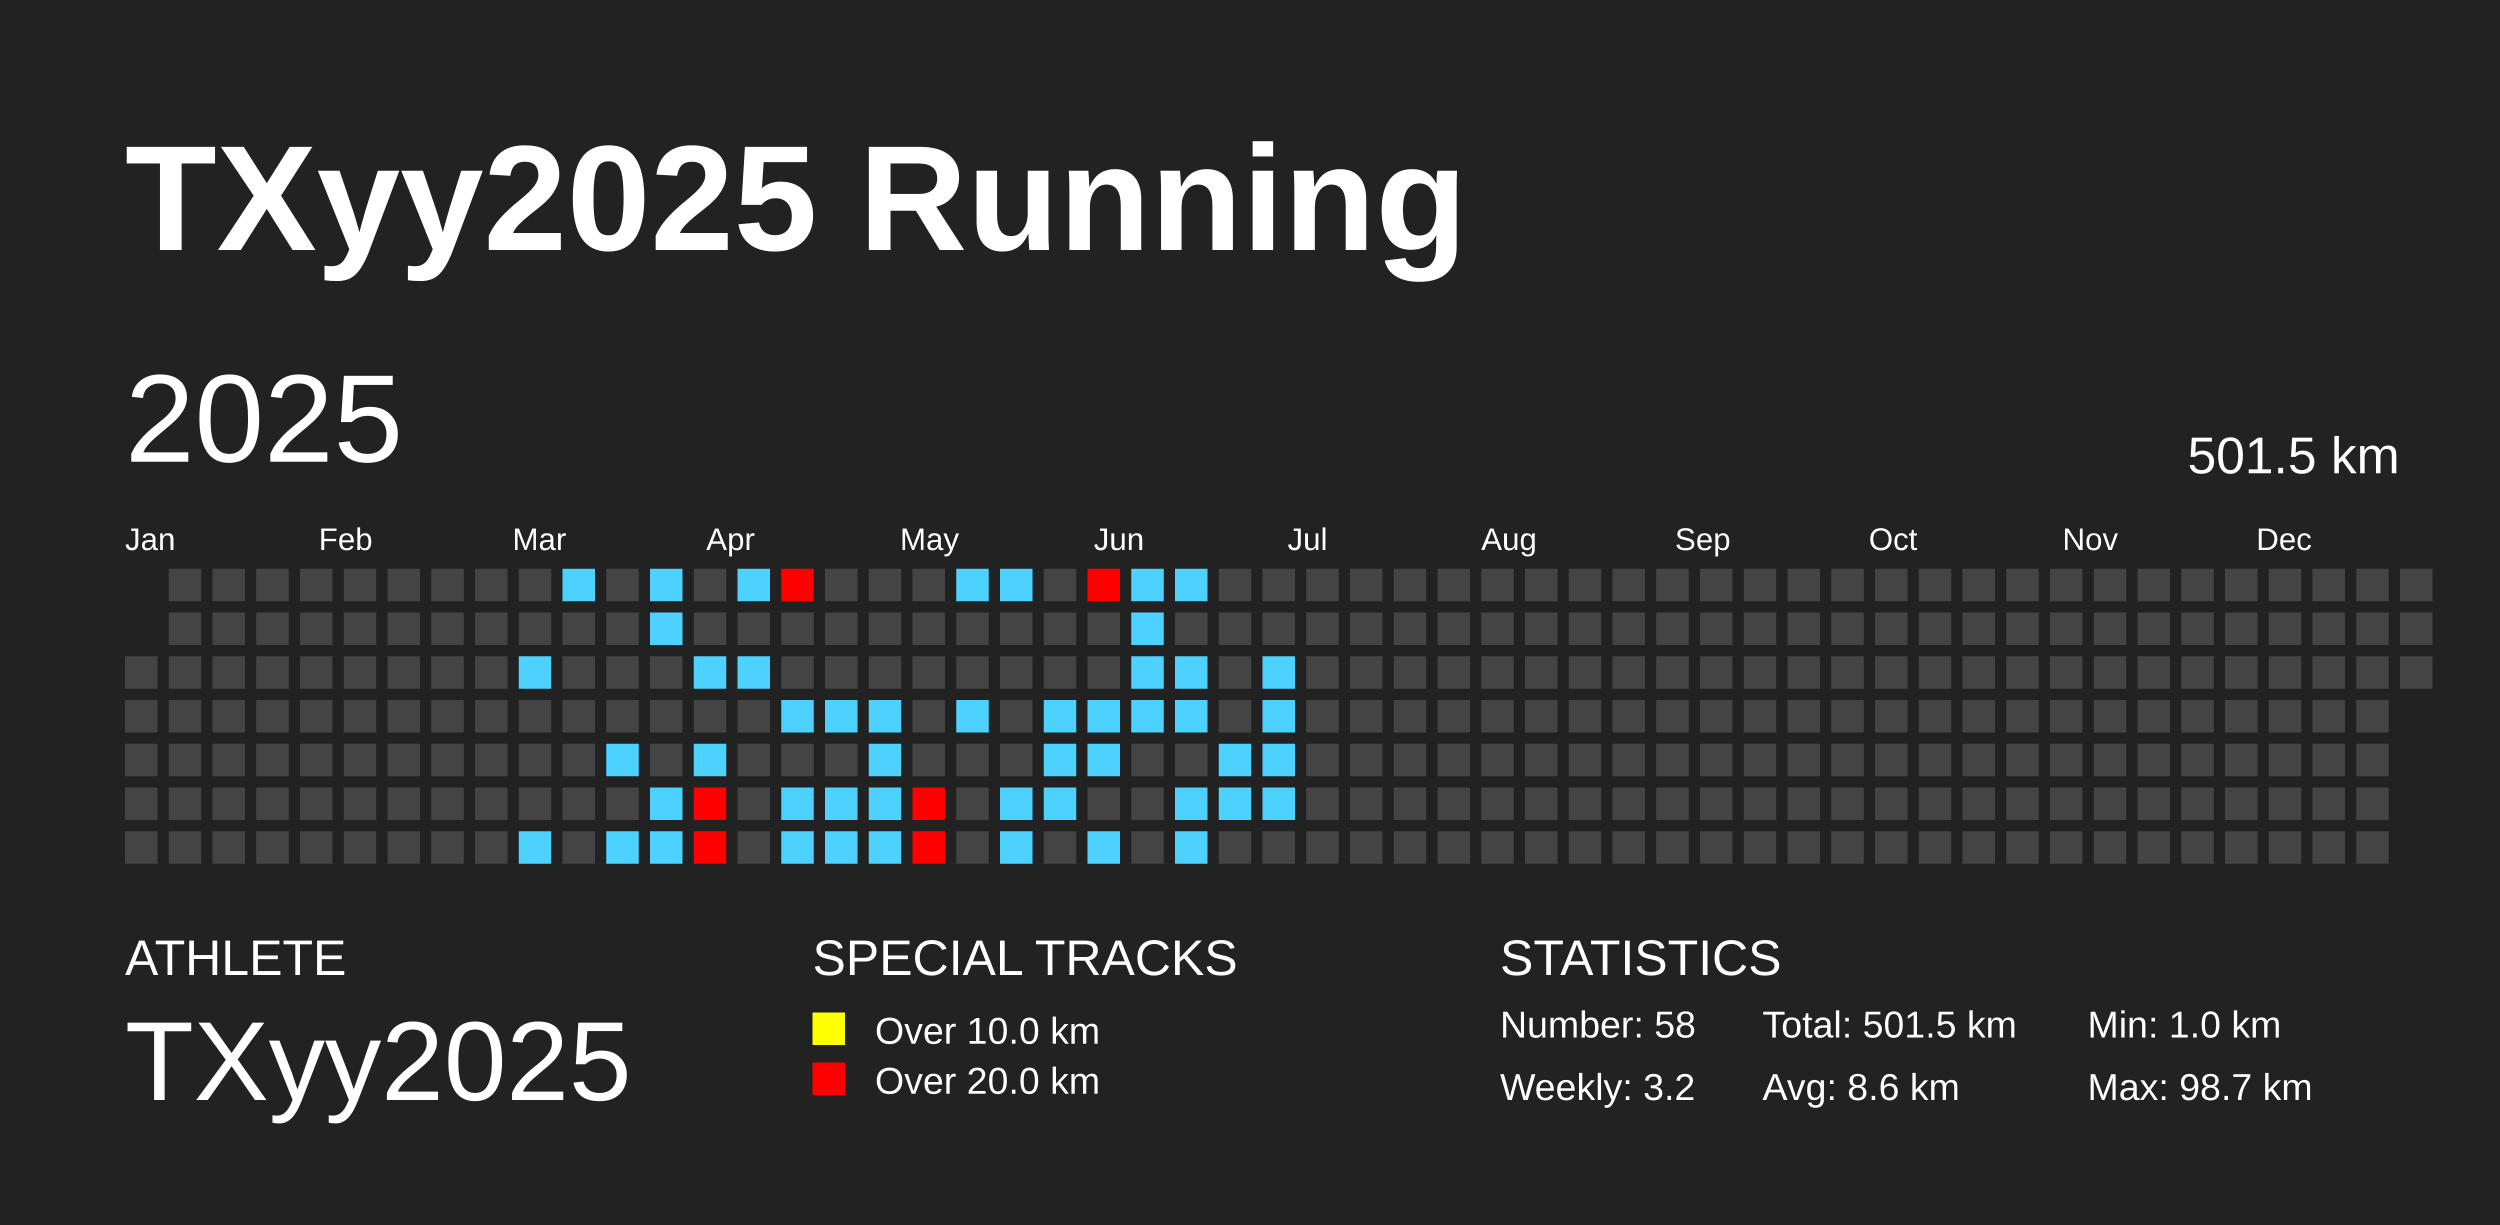
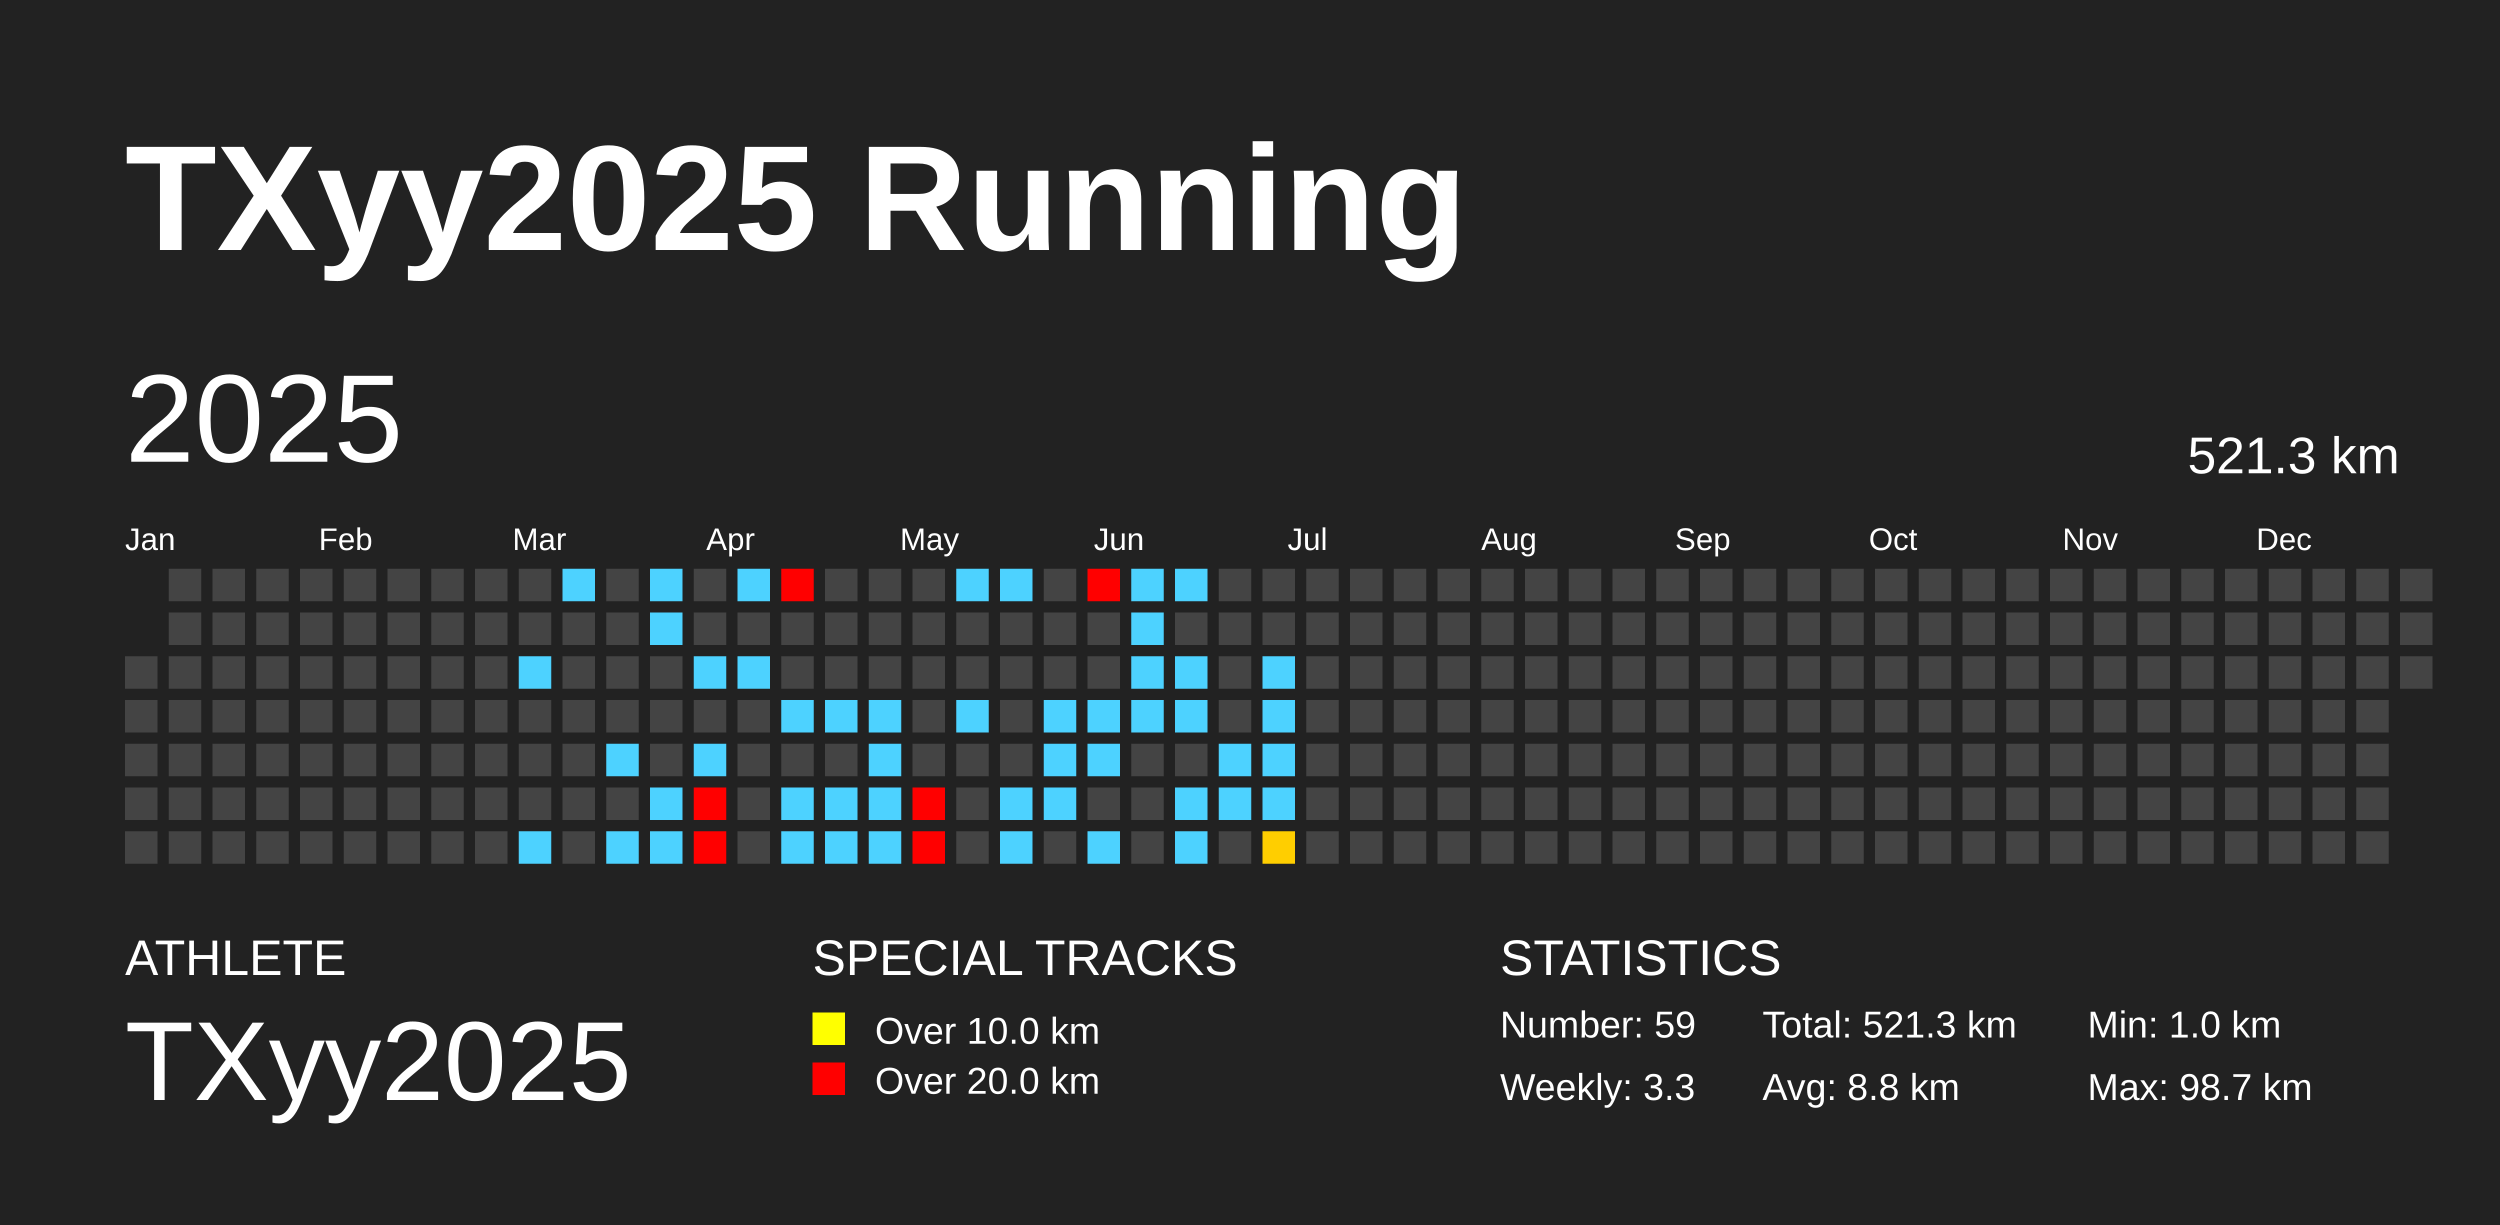
<svg xmlns="http://www.w3.org/2000/svg" baseProfile="full" height="98mm" version="1.1" viewBox="0,0,200,98" width="200mm">
  <defs />
  <rect fill="#222222" height="98" width="200" x="0" y="0" />
  <text fill="#FFFFFF" style="font-size:12px; font-family:Arial; font-weight:bold;" x="10" y="20">TXyy2025 Running</text>
  <text fill="#FFFFFF" style="font-size:4px; font-family:Arial" x="10" y="78">ATHLETE</text>
  <text fill="#FFFFFF" style="font-size:9px; font-family:Arial" x="10" y="88">TXyy2025</text>
  <text fill="#FFFFFF" style="font-size:4px; font-family:Arial" x="65" y="78">SPECIAL TRACKS</text>
  <rect fill="yellow" height="2.6" width="2.6" x="65" y="81" />
  <text fill="#FFFFFF" style="font-size:3px; font-family:Arial" x="70" y="83.5">Over 10.0 km</text>
  <rect fill="red" height="2.6" width="2.6" x="65" y="85" />
  <text fill="#FFFFFF" style="font-size:3px; font-family:Arial" x="70" y="87.5">Over 20.0 km</text>
  <text fill="#FFFFFF" style="font-size:4px; font-family:Arial" x="120" y="78">STATISTICS</text>
-   <text fill="#FFFFFF" style="font-size:3px; font-family:Arial" x="120" y="83">Number: 58</text>
-   <text fill="#FFFFFF" style="font-size:3px; font-family:Arial" x="120" y="88">Weekly: 3.2</text>
-   <text fill="#FFFFFF" style="font-size:3px; font-family:Arial" x="141" y="83">Total: 501.5 km</text>
-   <text fill="#FFFFFF" style="font-size:3px; font-family:Arial" x="141" y="88">Avg: 8.6 km</text>
+   <text fill="#FFFFFF" style="font-size:3px; font-family:Arial" x="120" y="83">Number: 59</text>
+   <text fill="#FFFFFF" style="font-size:3px; font-family:Arial" x="120" y="88">Weekly: 3.3</text>
+   <text fill="#FFFFFF" style="font-size:3px; font-family:Arial" x="141" y="83">Total: 521.3 km</text>
+   <text fill="#FFFFFF" style="font-size:3px; font-family:Arial" x="141" y="88">Avg: 8.8 km</text>
  <text fill="#FFFFFF" style="font-size:3px; font-family:Arial" x="167" y="83">Min: 1.0 km</text>
  <text fill="#FFFFFF" style="font-size:3px; font-family:Arial" x="167" y="88">Max: 98.7 km</text>
  <text dominant-baseline="hanging" fill="#FFFFFF" style="font-size:10.0px; font-family:Arial;" x="10" y="30">2025</text>
-   <text dominant-baseline="hanging" fill="#FFFFFF" style="font-size:4.125px; font-family:Arial;" x="175" y="35">501.5 km</text>
+   <text dominant-baseline="hanging" fill="#FFFFFF" style="font-size:4.125px; font-family:Arial;" x="175" y="35">521.3 km</text>
  <text fill="#FFFFFF" style="font-size:2.5px; font-family:Arial" x="10.0" y="44">Jan</text>
  <text fill="#FFFFFF" style="font-size:2.5px; font-family:Arial" x="25.5" y="44">Feb</text>
  <text fill="#FFFFFF" style="font-size:2.5px; font-family:Arial" x="41.0" y="44">Mar</text>
  <text fill="#FFFFFF" style="font-size:2.5px; font-family:Arial" x="56.5" y="44">Apr</text>
  <text fill="#FFFFFF" style="font-size:2.5px; font-family:Arial" x="72.0" y="44">May</text>
  <text fill="#FFFFFF" style="font-size:2.5px; font-family:Arial" x="87.5" y="44">Jun</text>
  <text fill="#FFFFFF" style="font-size:2.5px; font-family:Arial" x="103.0" y="44">Jul</text>
  <text fill="#FFFFFF" style="font-size:2.5px; font-family:Arial" x="118.5" y="44">Aug</text>
  <text fill="#FFFFFF" style="font-size:2.5px; font-family:Arial" x="134.0" y="44">Sep</text>
  <text fill="#FFFFFF" style="font-size:2.5px; font-family:Arial" x="149.5" y="44">Oct</text>
  <text fill="#FFFFFF" style="font-size:2.5px; font-family:Arial" x="165.0" y="44">Nov</text>
  <text fill="#FFFFFF" style="font-size:2.5px; font-family:Arial" x="180.5" y="44">Dec</text>
  <rect fill="#444444" height="2.6" width="2.6" x="10.0" y="52.5" />
  <rect fill="#444444" height="2.6" width="2.6" x="10.0" y="56.0" />
  <rect fill="#444444" height="2.6" width="2.6" x="10.0" y="59.5" />
  <rect fill="#444444" height="2.6" width="2.6" x="10.0" y="63.0" />
  <rect fill="#444444" height="2.6" width="2.6" x="10.0" y="66.5" />
  <rect fill="#444444" height="2.6" width="2.6" x="13.5" y="45.5" />
  <rect fill="#444444" height="2.6" width="2.6" x="13.5" y="49.0" />
  <rect fill="#444444" height="2.6" width="2.6" x="13.5" y="52.5" />
  <rect fill="#444444" height="2.6" width="2.6" x="13.5" y="56.0" />
  <rect fill="#444444" height="2.6" width="2.6" x="13.5" y="59.5" />
  <rect fill="#444444" height="2.6" width="2.6" x="13.5" y="63.0" />
  <rect fill="#444444" height="2.6" width="2.6" x="13.5" y="66.5" />
  <rect fill="#444444" height="2.6" width="2.6" x="17.0" y="45.5" />
  <rect fill="#444444" height="2.6" width="2.6" x="17.0" y="49.0" />
  <rect fill="#444444" height="2.6" width="2.6" x="17.0" y="52.5" />
  <rect fill="#444444" height="2.6" width="2.6" x="17.0" y="56.0" />
  <rect fill="#444444" height="2.6" width="2.6" x="17.0" y="59.5" />
  <rect fill="#444444" height="2.6" width="2.6" x="17.0" y="63.0" />
  <rect fill="#444444" height="2.6" width="2.6" x="17.0" y="66.5" />
  <rect fill="#444444" height="2.6" width="2.6" x="20.5" y="45.5" />
  <rect fill="#444444" height="2.6" width="2.6" x="20.5" y="49.0" />
  <rect fill="#444444" height="2.6" width="2.6" x="20.5" y="52.5" />
  <rect fill="#444444" height="2.6" width="2.6" x="20.5" y="56.0" />
  <rect fill="#444444" height="2.6" width="2.6" x="20.5" y="59.5" />
  <rect fill="#444444" height="2.6" width="2.6" x="20.5" y="63.0" />
  <rect fill="#444444" height="2.6" width="2.6" x="20.5" y="66.5" />
  <rect fill="#444444" height="2.6" width="2.6" x="24.0" y="45.5" />
  <rect fill="#444444" height="2.6" width="2.6" x="24.0" y="49.0" />
  <rect fill="#444444" height="2.6" width="2.6" x="24.0" y="52.5" />
  <rect fill="#444444" height="2.6" width="2.6" x="24.0" y="56.0" />
  <rect fill="#444444" height="2.6" width="2.6" x="24.0" y="59.5" />
  <rect fill="#444444" height="2.6" width="2.6" x="24.0" y="63.0" />
  <rect fill="#444444" height="2.6" width="2.6" x="24.0" y="66.5" />
  <rect fill="#444444" height="2.6" width="2.6" x="27.5" y="45.5" />
  <rect fill="#444444" height="2.6" width="2.6" x="27.5" y="49.0" />
  <rect fill="#444444" height="2.6" width="2.6" x="27.5" y="52.5" />
  <rect fill="#444444" height="2.6" width="2.6" x="27.5" y="56.0" />
  <rect fill="#444444" height="2.6" width="2.6" x="27.5" y="59.5" />
  <rect fill="#444444" height="2.6" width="2.6" x="27.5" y="63.0" />
  <rect fill="#444444" height="2.6" width="2.6" x="27.5" y="66.5" />
  <rect fill="#444444" height="2.6" width="2.6" x="31.0" y="45.5" />
  <rect fill="#444444" height="2.6" width="2.6" x="31.0" y="49.0" />
  <rect fill="#444444" height="2.6" width="2.6" x="31.0" y="52.5" />
  <rect fill="#444444" height="2.6" width="2.6" x="31.0" y="56.0" />
  <rect fill="#444444" height="2.6" width="2.6" x="31.0" y="59.5" />
  <rect fill="#444444" height="2.6" width="2.6" x="31.0" y="63.0" />
  <rect fill="#444444" height="2.6" width="2.6" x="31.0" y="66.5" />
  <rect fill="#444444" height="2.6" width="2.6" x="34.5" y="45.5" />
  <rect fill="#444444" height="2.6" width="2.6" x="34.5" y="49.0" />
  <rect fill="#444444" height="2.6" width="2.6" x="34.5" y="52.5" />
  <rect fill="#444444" height="2.6" width="2.6" x="34.5" y="56.0" />
  <rect fill="#444444" height="2.6" width="2.6" x="34.5" y="59.5" />
  <rect fill="#444444" height="2.6" width="2.6" x="34.5" y="63.0" />
  <rect fill="#444444" height="2.6" width="2.6" x="34.5" y="66.5" />
  <rect fill="#444444" height="2.6" width="2.6" x="38.0" y="45.5" />
  <rect fill="#444444" height="2.6" width="2.6" x="38.0" y="49.0" />
  <rect fill="#444444" height="2.6" width="2.6" x="38.0" y="52.5" />
  <rect fill="#444444" height="2.6" width="2.6" x="38.0" y="56.0" />
  <rect fill="#444444" height="2.6" width="2.6" x="38.0" y="59.5" />
  <rect fill="#444444" height="2.6" width="2.6" x="38.0" y="63.0" />
  <rect fill="#444444" height="2.6" width="2.6" x="38.0" y="66.5" />
  <rect fill="#444444" height="2.6" width="2.6" x="41.5" y="45.5" />
  <rect fill="#444444" height="2.6" width="2.6" x="41.5" y="49.0" />
  <rect fill="#4dd2ff" height="2.6" width="2.6" x="41.5" y="52.5" />
  <rect fill="#444444" height="2.6" width="2.6" x="41.5" y="56.0" />
  <rect fill="#444444" height="2.6" width="2.6" x="41.5" y="59.5" />
  <rect fill="#444444" height="2.6" width="2.6" x="41.5" y="63.0" />
  <rect fill="#4dd2ff" height="2.6" width="2.6" x="41.5" y="66.5" />
  <rect fill="#4dd2ff" height="2.6" width="2.6" x="45.0" y="45.5" />
  <rect fill="#444444" height="2.6" width="2.6" x="45.0" y="49.0" />
  <rect fill="#444444" height="2.6" width="2.6" x="45.0" y="52.5" />
  <rect fill="#444444" height="2.6" width="2.6" x="45.0" y="56.0" />
  <rect fill="#444444" height="2.6" width="2.6" x="45.0" y="59.5" />
  <rect fill="#444444" height="2.6" width="2.6" x="45.0" y="63.0" />
  <rect fill="#444444" height="2.6" width="2.6" x="45.0" y="66.5" />
  <rect fill="#444444" height="2.6" width="2.6" x="48.5" y="45.5" />
  <rect fill="#444444" height="2.6" width="2.6" x="48.5" y="49.0" />
  <rect fill="#444444" height="2.6" width="2.6" x="48.5" y="52.5" />
  <rect fill="#444444" height="2.6" width="2.6" x="48.5" y="56.0" />
  <rect fill="#4dd2ff" height="2.6" width="2.6" x="48.5" y="59.5" />
  <rect fill="#444444" height="2.6" width="2.6" x="48.5" y="63.0" />
  <rect fill="#4dd2ff" height="2.6" width="2.6" x="48.5" y="66.5" />
  <rect fill="#4dd2ff" height="2.6" width="2.6" x="52.0" y="45.5" />
  <rect fill="#4dd2ff" height="2.6" width="2.6" x="52.0" y="49.0" />
  <rect fill="#444444" height="2.6" width="2.6" x="52.0" y="52.5" />
  <rect fill="#444444" height="2.6" width="2.6" x="52.0" y="56.0" />
  <rect fill="#444444" height="2.6" width="2.6" x="52.0" y="59.5" />
  <rect fill="#4dd2ff" height="2.6" width="2.6" x="52.0" y="63.0" />
  <rect fill="#4dd2ff" height="2.6" width="2.6" x="52.0" y="66.5" />
  <rect fill="#444444" height="2.6" width="2.6" x="55.5" y="45.5" />
  <rect fill="#444444" height="2.6" width="2.6" x="55.5" y="49.0" />
  <rect fill="#4dd2ff" height="2.6" width="2.6" x="55.5" y="52.5" />
  <rect fill="#444444" height="2.6" width="2.6" x="55.5" y="56.0" />
  <rect fill="#4dd2ff" height="2.6" width="2.6" x="55.5" y="59.5" />
  <rect fill="red" height="2.6" width="2.6" x="55.5" y="63.0" />
  <rect fill="red" height="2.6" width="2.6" x="55.5" y="66.5" />
  <rect fill="#4dd2ff" height="2.6" width="2.6" x="59.0" y="45.5" />
  <rect fill="#444444" height="2.6" width="2.6" x="59.0" y="49.0" />
  <rect fill="#4dd2ff" height="2.6" width="2.6" x="59.0" y="52.5" />
  <rect fill="#444444" height="2.6" width="2.6" x="59.0" y="56.0" />
  <rect fill="#444444" height="2.6" width="2.6" x="59.0" y="59.5" />
  <rect fill="#444444" height="2.6" width="2.6" x="59.0" y="63.0" />
  <rect fill="#444444" height="2.6" width="2.6" x="59.0" y="66.5" />
  <rect fill="red" height="2.6" width="2.6" x="62.5" y="45.5" />
  <rect fill="#444444" height="2.6" width="2.6" x="62.5" y="49.0" />
  <rect fill="#444444" height="2.6" width="2.6" x="62.5" y="52.5" />
  <rect fill="#4dd2ff" height="2.6" width="2.6" x="62.5" y="56.0" />
  <rect fill="#444444" height="2.6" width="2.6" x="62.5" y="59.5" />
  <rect fill="#4dd2ff" height="2.6" width="2.6" x="62.5" y="63.0" />
  <rect fill="#4dd2ff" height="2.6" width="2.6" x="62.5" y="66.5" />
  <rect fill="#444444" height="2.6" width="2.6" x="66.0" y="45.5" />
  <rect fill="#444444" height="2.6" width="2.6" x="66.0" y="49.0" />
  <rect fill="#444444" height="2.6" width="2.6" x="66.0" y="52.5" />
  <rect fill="#4dd2ff" height="2.6" width="2.6" x="66.0" y="56.0" />
  <rect fill="#444444" height="2.6" width="2.6" x="66.0" y="59.5" />
  <rect fill="#4dd2ff" height="2.6" width="2.6" x="66.0" y="63.0" />
  <rect fill="#4dd2ff" height="2.6" width="2.6" x="66.0" y="66.5" />
  <rect fill="#444444" height="2.6" width="2.6" x="69.5" y="45.5" />
  <rect fill="#444444" height="2.6" width="2.6" x="69.5" y="49.0" />
  <rect fill="#444444" height="2.6" width="2.6" x="69.5" y="52.5" />
  <rect fill="#4dd2ff" height="2.6" width="2.6" x="69.5" y="56.0" />
  <rect fill="#4dd2ff" height="2.6" width="2.6" x="69.5" y="59.5" />
  <rect fill="#4dd2ff" height="2.6" width="2.6" x="69.5" y="63.0" />
  <rect fill="#4dd2ff" height="2.6" width="2.6" x="69.5" y="66.5" />
  <rect fill="#444444" height="2.6" width="2.6" x="73.0" y="45.5" />
  <rect fill="#444444" height="2.6" width="2.6" x="73.0" y="49.0" />
  <rect fill="#444444" height="2.6" width="2.6" x="73.0" y="52.5" />
  <rect fill="#444444" height="2.6" width="2.6" x="73.0" y="56.0" />
  <rect fill="#444444" height="2.6" width="2.6" x="73.0" y="59.5" />
  <rect fill="red" height="2.6" width="2.6" x="73.0" y="63.0" />
  <rect fill="red" height="2.6" width="2.6" x="73.0" y="66.5" />
  <rect fill="#4dd2ff" height="2.6" width="2.6" x="76.5" y="45.5" />
  <rect fill="#444444" height="2.6" width="2.6" x="76.5" y="49.0" />
  <rect fill="#444444" height="2.6" width="2.6" x="76.5" y="52.5" />
  <rect fill="#4dd2ff" height="2.6" width="2.6" x="76.5" y="56.0" />
  <rect fill="#444444" height="2.6" width="2.6" x="76.5" y="59.5" />
  <rect fill="#444444" height="2.6" width="2.6" x="76.5" y="63.0" />
  <rect fill="#444444" height="2.6" width="2.6" x="76.5" y="66.5" />
  <rect fill="#4dd2ff" height="2.6" width="2.6" x="80.0" y="45.5" />
  <rect fill="#444444" height="2.6" width="2.6" x="80.0" y="49.0" />
  <rect fill="#444444" height="2.6" width="2.6" x="80.0" y="52.5" />
  <rect fill="#444444" height="2.6" width="2.6" x="80.0" y="56.0" />
  <rect fill="#444444" height="2.6" width="2.6" x="80.0" y="59.5" />
  <rect fill="#4dd2ff" height="2.6" width="2.6" x="80.0" y="63.0" />
  <rect fill="#4dd2ff" height="2.6" width="2.6" x="80.0" y="66.5" />
  <rect fill="#444444" height="2.6" width="2.6" x="83.5" y="45.5" />
  <rect fill="#444444" height="2.6" width="2.6" x="83.5" y="49.0" />
  <rect fill="#444444" height="2.6" width="2.6" x="83.5" y="52.5" />
  <rect fill="#4dd2ff" height="2.6" width="2.6" x="83.5" y="56.0" />
  <rect fill="#4dd2ff" height="2.6" width="2.6" x="83.5" y="59.5" />
  <rect fill="#4dd2ff" height="2.6" width="2.6" x="83.5" y="63.0" />
  <rect fill="#444444" height="2.6" width="2.6" x="83.5" y="66.5" />
  <rect fill="red" height="2.6" width="2.6" x="87.0" y="45.5" />
  <rect fill="#444444" height="2.6" width="2.6" x="87.0" y="49.0" />
  <rect fill="#444444" height="2.6" width="2.6" x="87.0" y="52.5" />
  <rect fill="#4dd2ff" height="2.6" width="2.6" x="87.0" y="56.0" />
  <rect fill="#4dd2ff" height="2.6" width="2.6" x="87.0" y="59.5" />
  <rect fill="#444444" height="2.6" width="2.6" x="87.0" y="63.0" />
  <rect fill="#4dd2ff" height="2.6" width="2.6" x="87.0" y="66.5" />
  <rect fill="#4dd2ff" height="2.6" width="2.6" x="90.5" y="45.5" />
  <rect fill="#4dd2ff" height="2.6" width="2.6" x="90.5" y="49.0" />
  <rect fill="#4dd2ff" height="2.6" width="2.6" x="90.5" y="52.5" />
  <rect fill="#4dd2ff" height="2.6" width="2.6" x="90.5" y="56.0" />
  <rect fill="#444444" height="2.6" width="2.6" x="90.5" y="59.5" />
  <rect fill="#444444" height="2.6" width="2.6" x="90.5" y="63.0" />
  <rect fill="#444444" height="2.6" width="2.6" x="90.5" y="66.5" />
  <rect fill="#4dd2ff" height="2.6" width="2.6" x="94.0" y="45.5" />
  <rect fill="#444444" height="2.6" width="2.6" x="94.0" y="49.0" />
  <rect fill="#4dd2ff" height="2.6" width="2.6" x="94.0" y="52.5" />
  <rect fill="#4dd2ff" height="2.6" width="2.6" x="94.0" y="56.0" />
  <rect fill="#444444" height="2.6" width="2.6" x="94.0" y="59.5" />
  <rect fill="#4dd2ff" height="2.6" width="2.6" x="94.0" y="63.0" />
  <rect fill="#4dd2ff" height="2.6" width="2.6" x="94.0" y="66.5" />
  <rect fill="#444444" height="2.6" width="2.6" x="97.5" y="45.5" />
  <rect fill="#444444" height="2.6" width="2.6" x="97.5" y="49.0" />
  <rect fill="#444444" height="2.6" width="2.6" x="97.5" y="52.5" />
  <rect fill="#444444" height="2.6" width="2.6" x="97.5" y="56.0" />
  <rect fill="#4dd2ff" height="2.6" width="2.6" x="97.5" y="59.5" />
  <rect fill="#4dd2ff" height="2.6" width="2.6" x="97.5" y="63.0" />
  <rect fill="#444444" height="2.6" width="2.6" x="97.5" y="66.5" />
  <rect fill="#444444" height="2.6" width="2.6" x="101.0" y="45.5" />
  <rect fill="#444444" height="2.6" width="2.6" x="101.0" y="49.0" />
  <rect fill="#4dd2ff" height="2.6" width="2.6" x="101.0" y="52.5" />
  <rect fill="#4dd2ff" height="2.6" width="2.6" x="101.0" y="56.0" />
  <rect fill="#4dd2ff" height="2.6" width="2.6" x="101.0" y="59.5" />
  <rect fill="#4dd2ff" height="2.6" width="2.6" x="101.0" y="63.0" />
-   <rect fill="#444444" height="2.6" width="2.6" x="101.0" y="66.5" />
+   <rect fill="#ffce00" height="2.6" width="2.6" x="101.0" y="66.5" />
  <rect fill="#444444" height="2.6" width="2.6" x="104.5" y="45.5" />
  <rect fill="#444444" height="2.6" width="2.6" x="104.5" y="49.0" />
  <rect fill="#444444" height="2.6" width="2.6" x="104.5" y="52.5" />
  <rect fill="#444444" height="2.6" width="2.6" x="104.5" y="56.0" />
  <rect fill="#444444" height="2.6" width="2.6" x="104.5" y="59.5" />
  <rect fill="#444444" height="2.6" width="2.6" x="104.5" y="63.0" />
  <rect fill="#444444" height="2.6" width="2.6" x="104.5" y="66.5" />
  <rect fill="#444444" height="2.6" width="2.6" x="108.0" y="45.5" />
  <rect fill="#444444" height="2.6" width="2.6" x="108.0" y="49.0" />
  <rect fill="#444444" height="2.6" width="2.6" x="108.0" y="52.5" />
  <rect fill="#444444" height="2.6" width="2.6" x="108.0" y="56.0" />
  <rect fill="#444444" height="2.6" width="2.6" x="108.0" y="59.5" />
  <rect fill="#444444" height="2.6" width="2.6" x="108.0" y="63.0" />
  <rect fill="#444444" height="2.6" width="2.6" x="108.0" y="66.5" />
  <rect fill="#444444" height="2.6" width="2.6" x="111.5" y="45.5" />
  <rect fill="#444444" height="2.6" width="2.6" x="111.5" y="49.0" />
  <rect fill="#444444" height="2.6" width="2.6" x="111.5" y="52.5" />
  <rect fill="#444444" height="2.6" width="2.6" x="111.5" y="56.0" />
  <rect fill="#444444" height="2.6" width="2.6" x="111.5" y="59.5" />
  <rect fill="#444444" height="2.6" width="2.6" x="111.5" y="63.0" />
  <rect fill="#444444" height="2.6" width="2.6" x="111.5" y="66.5" />
  <rect fill="#444444" height="2.6" width="2.6" x="115.0" y="45.5" />
  <rect fill="#444444" height="2.6" width="2.6" x="115.0" y="49.0" />
  <rect fill="#444444" height="2.6" width="2.6" x="115.0" y="52.5" />
  <rect fill="#444444" height="2.6" width="2.6" x="115.0" y="56.0" />
  <rect fill="#444444" height="2.6" width="2.6" x="115.0" y="59.5" />
  <rect fill="#444444" height="2.6" width="2.6" x="115.0" y="63.0" />
  <rect fill="#444444" height="2.6" width="2.6" x="115.0" y="66.5" />
  <rect fill="#444444" height="2.6" width="2.6" x="118.5" y="45.5" />
  <rect fill="#444444" height="2.6" width="2.6" x="118.5" y="49.0" />
  <rect fill="#444444" height="2.6" width="2.6" x="118.5" y="52.5" />
  <rect fill="#444444" height="2.6" width="2.6" x="118.5" y="56.0" />
  <rect fill="#444444" height="2.6" width="2.6" x="118.5" y="59.5" />
  <rect fill="#444444" height="2.6" width="2.6" x="118.5" y="63.0" />
  <rect fill="#444444" height="2.6" width="2.6" x="118.5" y="66.5" />
  <rect fill="#444444" height="2.6" width="2.6" x="122.0" y="45.5" />
  <rect fill="#444444" height="2.6" width="2.6" x="122.0" y="49.0" />
  <rect fill="#444444" height="2.6" width="2.6" x="122.0" y="52.5" />
  <rect fill="#444444" height="2.6" width="2.6" x="122.0" y="56.0" />
  <rect fill="#444444" height="2.6" width="2.6" x="122.0" y="59.5" />
  <rect fill="#444444" height="2.6" width="2.6" x="122.0" y="63.0" />
  <rect fill="#444444" height="2.6" width="2.6" x="122.0" y="66.5" />
  <rect fill="#444444" height="2.6" width="2.6" x="125.5" y="45.5" />
  <rect fill="#444444" height="2.6" width="2.6" x="125.5" y="49.0" />
  <rect fill="#444444" height="2.6" width="2.6" x="125.5" y="52.5" />
  <rect fill="#444444" height="2.6" width="2.6" x="125.5" y="56.0" />
  <rect fill="#444444" height="2.6" width="2.6" x="125.5" y="59.5" />
  <rect fill="#444444" height="2.6" width="2.6" x="125.5" y="63.0" />
  <rect fill="#444444" height="2.6" width="2.6" x="125.5" y="66.5" />
  <rect fill="#444444" height="2.6" width="2.6" x="129.0" y="45.5" />
  <rect fill="#444444" height="2.6" width="2.6" x="129.0" y="49.0" />
  <rect fill="#444444" height="2.6" width="2.6" x="129.0" y="52.5" />
  <rect fill="#444444" height="2.6" width="2.6" x="129.0" y="56.0" />
  <rect fill="#444444" height="2.6" width="2.6" x="129.0" y="59.5" />
  <rect fill="#444444" height="2.6" width="2.6" x="129.0" y="63.0" />
  <rect fill="#444444" height="2.6" width="2.6" x="129.0" y="66.5" />
  <rect fill="#444444" height="2.6" width="2.6" x="132.5" y="45.5" />
  <rect fill="#444444" height="2.6" width="2.6" x="132.5" y="49.0" />
  <rect fill="#444444" height="2.6" width="2.6" x="132.5" y="52.5" />
  <rect fill="#444444" height="2.6" width="2.6" x="132.5" y="56.0" />
  <rect fill="#444444" height="2.6" width="2.6" x="132.5" y="59.5" />
  <rect fill="#444444" height="2.6" width="2.6" x="132.5" y="63.0" />
  <rect fill="#444444" height="2.6" width="2.6" x="132.5" y="66.5" />
  <rect fill="#444444" height="2.6" width="2.6" x="136.0" y="45.5" />
  <rect fill="#444444" height="2.6" width="2.6" x="136.0" y="49.0" />
  <rect fill="#444444" height="2.6" width="2.6" x="136.0" y="52.5" />
  <rect fill="#444444" height="2.6" width="2.6" x="136.0" y="56.0" />
  <rect fill="#444444" height="2.6" width="2.6" x="136.0" y="59.5" />
  <rect fill="#444444" height="2.6" width="2.6" x="136.0" y="63.0" />
  <rect fill="#444444" height="2.6" width="2.6" x="136.0" y="66.5" />
  <rect fill="#444444" height="2.6" width="2.6" x="139.5" y="45.5" />
  <rect fill="#444444" height="2.6" width="2.6" x="139.5" y="49.0" />
  <rect fill="#444444" height="2.6" width="2.6" x="139.5" y="52.5" />
  <rect fill="#444444" height="2.6" width="2.6" x="139.5" y="56.0" />
  <rect fill="#444444" height="2.6" width="2.6" x="139.5" y="59.5" />
  <rect fill="#444444" height="2.6" width="2.6" x="139.5" y="63.0" />
  <rect fill="#444444" height="2.6" width="2.6" x="139.5" y="66.5" />
  <rect fill="#444444" height="2.6" width="2.6" x="143.0" y="45.5" />
  <rect fill="#444444" height="2.6" width="2.6" x="143.0" y="49.0" />
  <rect fill="#444444" height="2.6" width="2.6" x="143.0" y="52.5" />
  <rect fill="#444444" height="2.6" width="2.6" x="143.0" y="56.0" />
  <rect fill="#444444" height="2.6" width="2.6" x="143.0" y="59.5" />
  <rect fill="#444444" height="2.6" width="2.6" x="143.0" y="63.0" />
  <rect fill="#444444" height="2.6" width="2.6" x="143.0" y="66.5" />
  <rect fill="#444444" height="2.6" width="2.6" x="146.5" y="45.5" />
  <rect fill="#444444" height="2.6" width="2.6" x="146.5" y="49.0" />
  <rect fill="#444444" height="2.6" width="2.6" x="146.5" y="52.5" />
  <rect fill="#444444" height="2.6" width="2.6" x="146.5" y="56.0" />
  <rect fill="#444444" height="2.6" width="2.6" x="146.5" y="59.5" />
  <rect fill="#444444" height="2.6" width="2.6" x="146.5" y="63.0" />
  <rect fill="#444444" height="2.6" width="2.6" x="146.5" y="66.5" />
  <rect fill="#444444" height="2.6" width="2.6" x="150.0" y="45.5" />
  <rect fill="#444444" height="2.6" width="2.6" x="150.0" y="49.0" />
  <rect fill="#444444" height="2.6" width="2.6" x="150.0" y="52.5" />
  <rect fill="#444444" height="2.6" width="2.6" x="150.0" y="56.0" />
  <rect fill="#444444" height="2.6" width="2.6" x="150.0" y="59.5" />
  <rect fill="#444444" height="2.6" width="2.6" x="150.0" y="63.0" />
  <rect fill="#444444" height="2.6" width="2.6" x="150.0" y="66.5" />
  <rect fill="#444444" height="2.6" width="2.6" x="153.5" y="45.5" />
  <rect fill="#444444" height="2.6" width="2.6" x="153.5" y="49.0" />
  <rect fill="#444444" height="2.6" width="2.6" x="153.5" y="52.5" />
  <rect fill="#444444" height="2.6" width="2.6" x="153.5" y="56.0" />
  <rect fill="#444444" height="2.6" width="2.6" x="153.5" y="59.5" />
  <rect fill="#444444" height="2.6" width="2.6" x="153.5" y="63.0" />
  <rect fill="#444444" height="2.6" width="2.6" x="153.5" y="66.5" />
  <rect fill="#444444" height="2.6" width="2.6" x="157.0" y="45.5" />
  <rect fill="#444444" height="2.6" width="2.6" x="157.0" y="49.0" />
  <rect fill="#444444" height="2.6" width="2.6" x="157.0" y="52.5" />
  <rect fill="#444444" height="2.6" width="2.6" x="157.0" y="56.0" />
  <rect fill="#444444" height="2.6" width="2.6" x="157.0" y="59.5" />
  <rect fill="#444444" height="2.6" width="2.6" x="157.0" y="63.0" />
  <rect fill="#444444" height="2.6" width="2.6" x="157.0" y="66.5" />
  <rect fill="#444444" height="2.6" width="2.6" x="160.5" y="45.5" />
  <rect fill="#444444" height="2.6" width="2.6" x="160.5" y="49.0" />
  <rect fill="#444444" height="2.6" width="2.6" x="160.5" y="52.5" />
  <rect fill="#444444" height="2.6" width="2.6" x="160.5" y="56.0" />
  <rect fill="#444444" height="2.6" width="2.6" x="160.5" y="59.5" />
  <rect fill="#444444" height="2.6" width="2.6" x="160.5" y="63.0" />
  <rect fill="#444444" height="2.6" width="2.6" x="160.5" y="66.5" />
  <rect fill="#444444" height="2.6" width="2.6" x="164.0" y="45.5" />
  <rect fill="#444444" height="2.6" width="2.6" x="164.0" y="49.0" />
  <rect fill="#444444" height="2.6" width="2.6" x="164.0" y="52.5" />
  <rect fill="#444444" height="2.6" width="2.6" x="164.0" y="56.0" />
  <rect fill="#444444" height="2.6" width="2.6" x="164.0" y="59.5" />
  <rect fill="#444444" height="2.6" width="2.6" x="164.0" y="63.0" />
  <rect fill="#444444" height="2.6" width="2.6" x="164.0" y="66.5" />
  <rect fill="#444444" height="2.6" width="2.6" x="167.5" y="45.5" />
  <rect fill="#444444" height="2.6" width="2.6" x="167.5" y="49.0" />
  <rect fill="#444444" height="2.6" width="2.6" x="167.5" y="52.5" />
  <rect fill="#444444" height="2.6" width="2.6" x="167.5" y="56.0" />
  <rect fill="#444444" height="2.6" width="2.6" x="167.5" y="59.5" />
  <rect fill="#444444" height="2.6" width="2.6" x="167.5" y="63.0" />
  <rect fill="#444444" height="2.6" width="2.6" x="167.5" y="66.5" />
  <rect fill="#444444" height="2.6" width="2.6" x="171.0" y="45.5" />
  <rect fill="#444444" height="2.6" width="2.6" x="171.0" y="49.0" />
  <rect fill="#444444" height="2.6" width="2.6" x="171.0" y="52.5" />
  <rect fill="#444444" height="2.6" width="2.6" x="171.0" y="56.0" />
  <rect fill="#444444" height="2.6" width="2.6" x="171.0" y="59.5" />
  <rect fill="#444444" height="2.6" width="2.6" x="171.0" y="63.0" />
  <rect fill="#444444" height="2.6" width="2.6" x="171.0" y="66.5" />
  <rect fill="#444444" height="2.6" width="2.6" x="174.5" y="45.5" />
  <rect fill="#444444" height="2.6" width="2.6" x="174.5" y="49.0" />
  <rect fill="#444444" height="2.6" width="2.6" x="174.5" y="52.5" />
  <rect fill="#444444" height="2.6" width="2.6" x="174.5" y="56.0" />
  <rect fill="#444444" height="2.6" width="2.6" x="174.5" y="59.5" />
  <rect fill="#444444" height="2.6" width="2.6" x="174.5" y="63.0" />
  <rect fill="#444444" height="2.6" width="2.6" x="174.5" y="66.5" />
  <rect fill="#444444" height="2.6" width="2.6" x="178.0" y="45.5" />
  <rect fill="#444444" height="2.6" width="2.6" x="178.0" y="49.0" />
  <rect fill="#444444" height="2.6" width="2.6" x="178.0" y="52.5" />
  <rect fill="#444444" height="2.6" width="2.6" x="178.0" y="56.0" />
  <rect fill="#444444" height="2.6" width="2.6" x="178.0" y="59.5" />
  <rect fill="#444444" height="2.6" width="2.6" x="178.0" y="63.0" />
  <rect fill="#444444" height="2.6" width="2.6" x="178.0" y="66.5" />
  <rect fill="#444444" height="2.6" width="2.6" x="181.5" y="45.5" />
  <rect fill="#444444" height="2.6" width="2.6" x="181.5" y="49.0" />
  <rect fill="#444444" height="2.6" width="2.6" x="181.5" y="52.5" />
  <rect fill="#444444" height="2.6" width="2.6" x="181.5" y="56.0" />
  <rect fill="#444444" height="2.6" width="2.6" x="181.5" y="59.5" />
  <rect fill="#444444" height="2.6" width="2.6" x="181.5" y="63.0" />
  <rect fill="#444444" height="2.6" width="2.6" x="181.5" y="66.5" />
  <rect fill="#444444" height="2.6" width="2.6" x="185.0" y="45.5" />
  <rect fill="#444444" height="2.6" width="2.6" x="185.0" y="49.0" />
  <rect fill="#444444" height="2.6" width="2.6" x="185.0" y="52.5" />
  <rect fill="#444444" height="2.6" width="2.6" x="185.0" y="56.0" />
  <rect fill="#444444" height="2.6" width="2.6" x="185.0" y="59.5" />
  <rect fill="#444444" height="2.6" width="2.6" x="185.0" y="63.0" />
  <rect fill="#444444" height="2.6" width="2.6" x="185.0" y="66.5" />
  <rect fill="#444444" height="2.6" width="2.6" x="188.5" y="45.5" />
  <rect fill="#444444" height="2.6" width="2.6" x="188.5" y="49.0" />
  <rect fill="#444444" height="2.6" width="2.6" x="188.5" y="52.5" />
  <rect fill="#444444" height="2.6" width="2.6" x="188.5" y="56.0" />
  <rect fill="#444444" height="2.6" width="2.6" x="188.5" y="59.5" />
  <rect fill="#444444" height="2.6" width="2.6" x="188.5" y="63.0" />
  <rect fill="#444444" height="2.6" width="2.6" x="188.5" y="66.5" />
  <rect fill="#444444" height="2.6" width="2.6" x="192.0" y="45.5" />
  <rect fill="#444444" height="2.6" width="2.6" x="192.0" y="49.0" />
  <rect fill="#444444" height="2.6" width="2.6" x="192.0" y="52.5" />
</svg>
